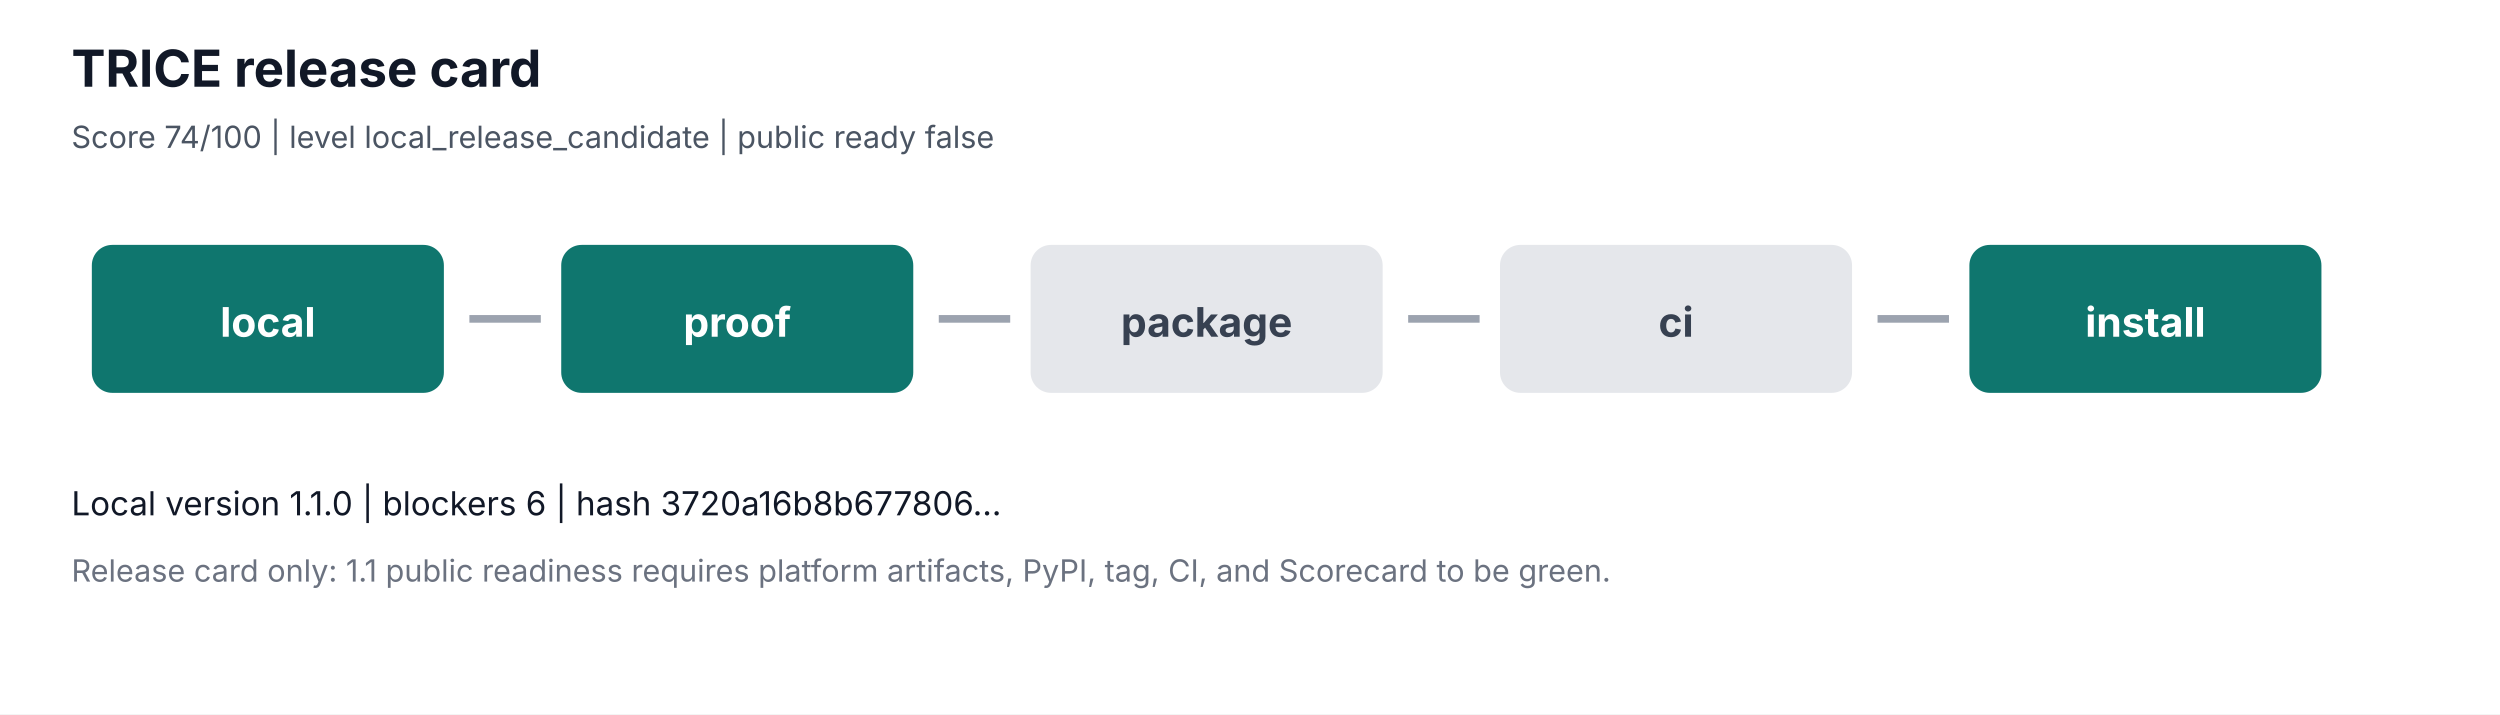
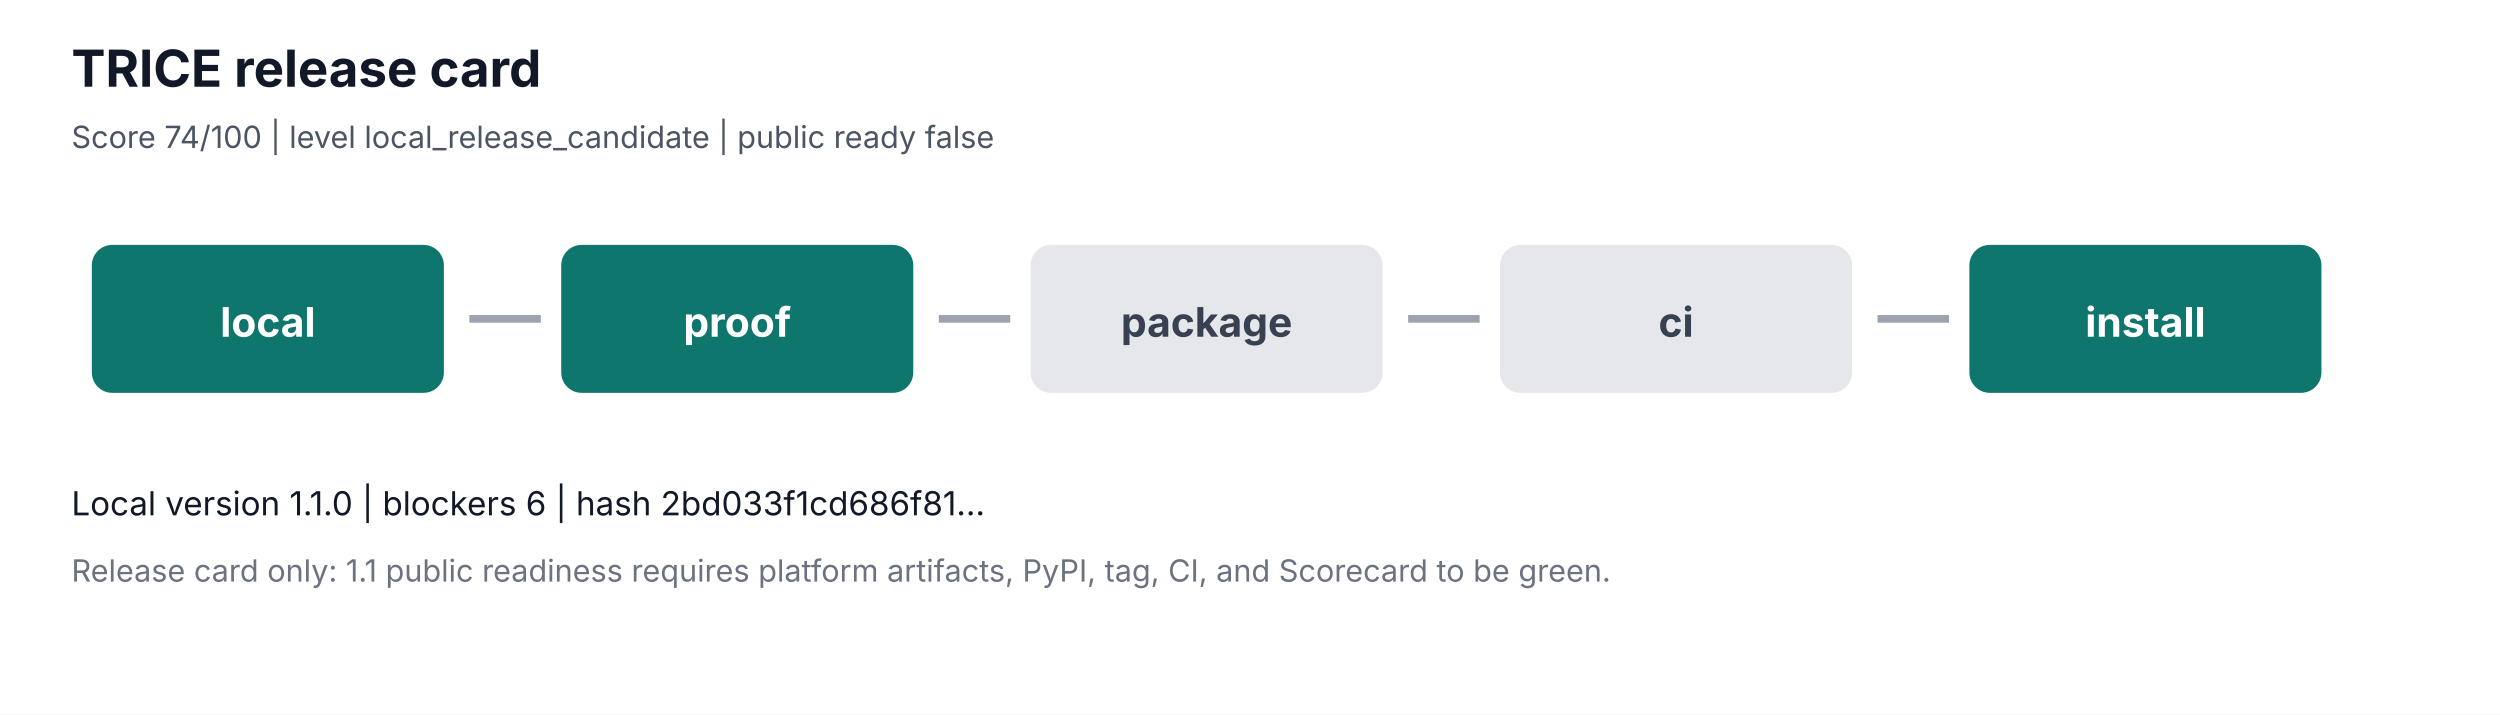
<svg xmlns="http://www.w3.org/2000/svg" width="980" height="280" viewBox="0 0 980 280">
  <rect width="100%" height="100%" fill="#ffffff" />
  <text x="28" y="34" font-family="Inter,Segoe UI,Arial" font-size="20" font-weight="700" fill="#111827">TRICE release card</text>
  <text x="28" y="58" font-family="Inter,Segoe UI,Arial" font-size="12" fill="#4b5563">Score 74/100 | level local_release_candidate | public ready false</text>
  <rect x="36" y="96" width="138" height="58" rx="8" fill="#0f766e" />
  <text x="105" y="132" text-anchor="middle" font-family="Inter,Segoe UI,Arial" font-size="16" font-weight="700" fill="#ffffff">local</text>
  <line x1="184" y1="125" x2="212" y2="125" stroke="#9ca3af" stroke-width="3" />
  <rect x="220" y="96" width="138" height="58" rx="8" fill="#0f766e" />
  <text x="289" y="132" text-anchor="middle" font-family="Inter,Segoe UI,Arial" font-size="16" font-weight="700" fill="#ffffff">proof</text>
  <line x1="368" y1="125" x2="396" y2="125" stroke="#9ca3af" stroke-width="3" />
  <rect x="404" y="96" width="138" height="58" rx="8" fill="#e5e7eb" />
  <text x="473" y="132" text-anchor="middle" font-family="Inter,Segoe UI,Arial" font-size="16" font-weight="700" fill="#374151">package</text>
  <line x1="552" y1="125" x2="580" y2="125" stroke="#9ca3af" stroke-width="3" />
  <rect x="588" y="96" width="138" height="58" rx="8" fill="#e5e7eb" />
  <text x="657" y="132" text-anchor="middle" font-family="Inter,Segoe UI,Arial" font-size="16" font-weight="700" fill="#374151">ci</text>
  <line x1="736" y1="125" x2="764" y2="125" stroke="#9ca3af" stroke-width="3" />
  <rect x="772" y="96" width="138" height="58" rx="8" fill="#0f766e" />
  <text x="841" y="132" text-anchor="middle" font-family="Inter,Segoe UI,Arial" font-size="16" font-weight="700" fill="#ffffff">install</text>
-   <text x="28" y="202" font-family="Inter,Segoe UI,Arial" font-size="13" fill="#111827">Local version 1.1.0 | blockers 6 | hash 3720a16b8b677806...</text>
+   <text x="28" y="202" font-family="Inter,Segoe UI,Arial" font-size="13" fill="#111827">Local version 1.1.0 | blockers 6 | hash 2bd033f1cd686f81...</text>
  <text x="28" y="228" font-family="Inter,Segoe UI,Arial" font-size="12" fill="#6b7280">Release card only: 1.1 public readiness requires platform artifacts, PyPI, tag, CI, and Scorecard to be green.</text>
</svg>
